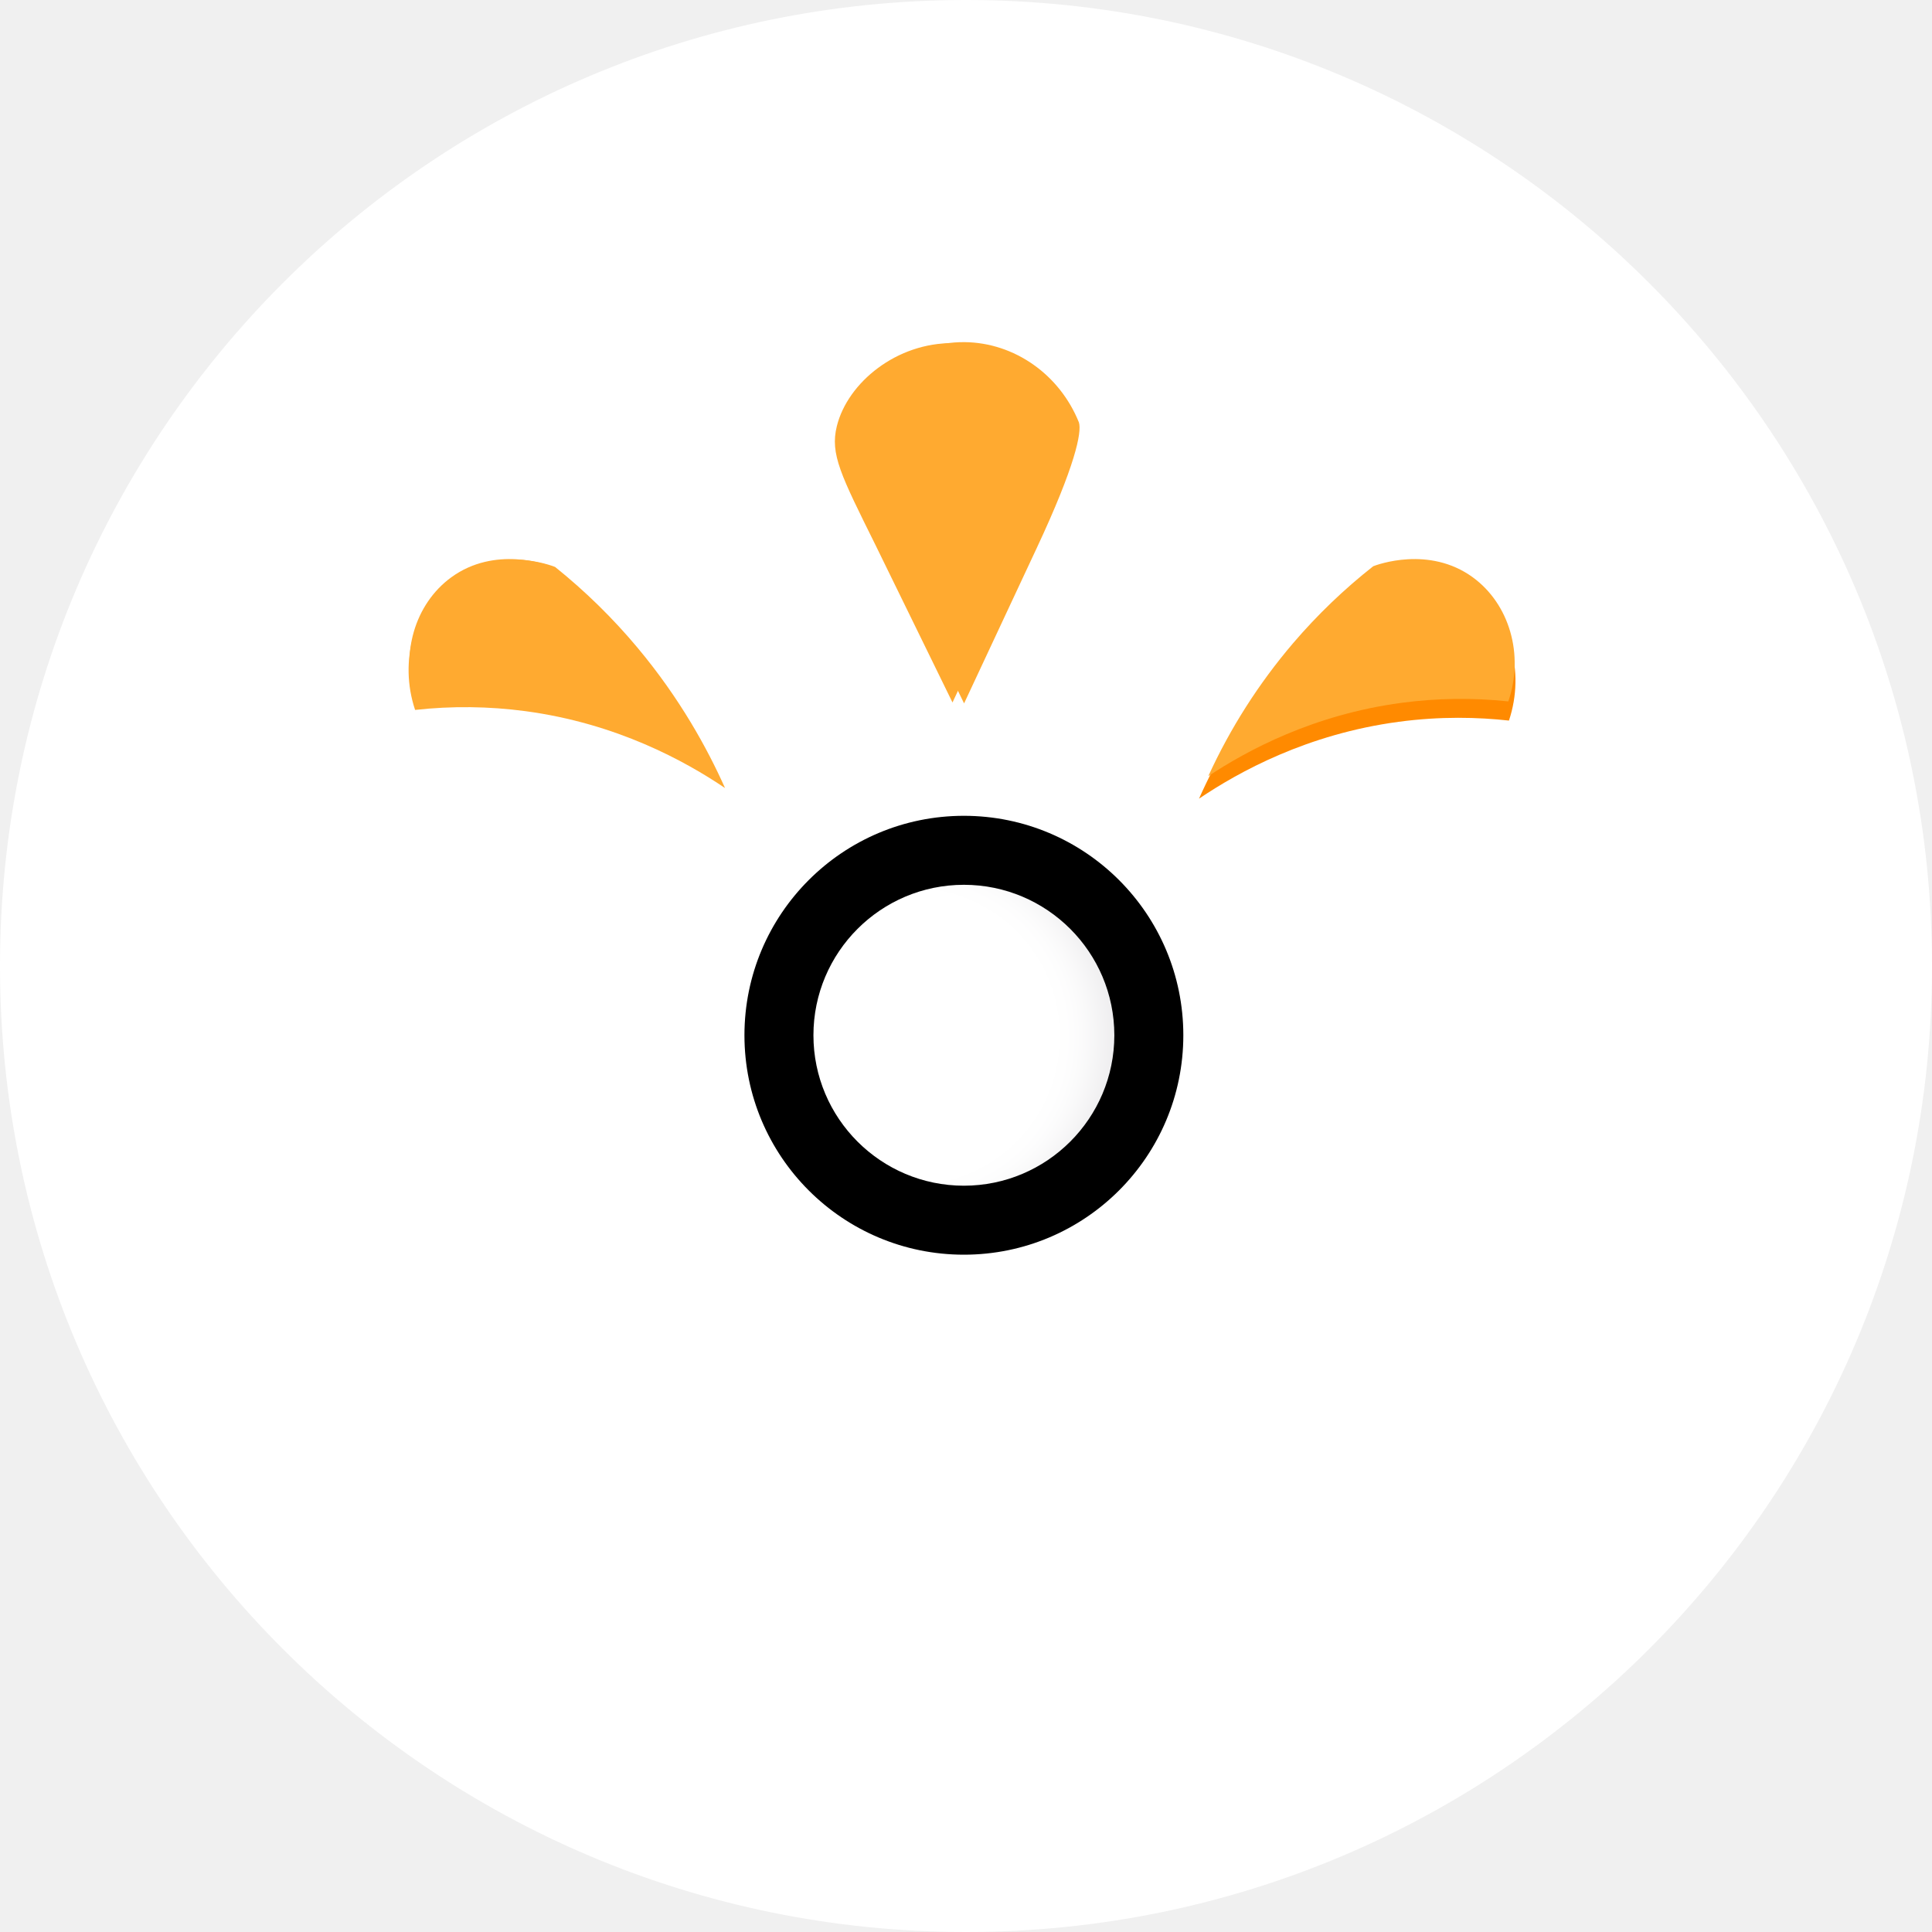
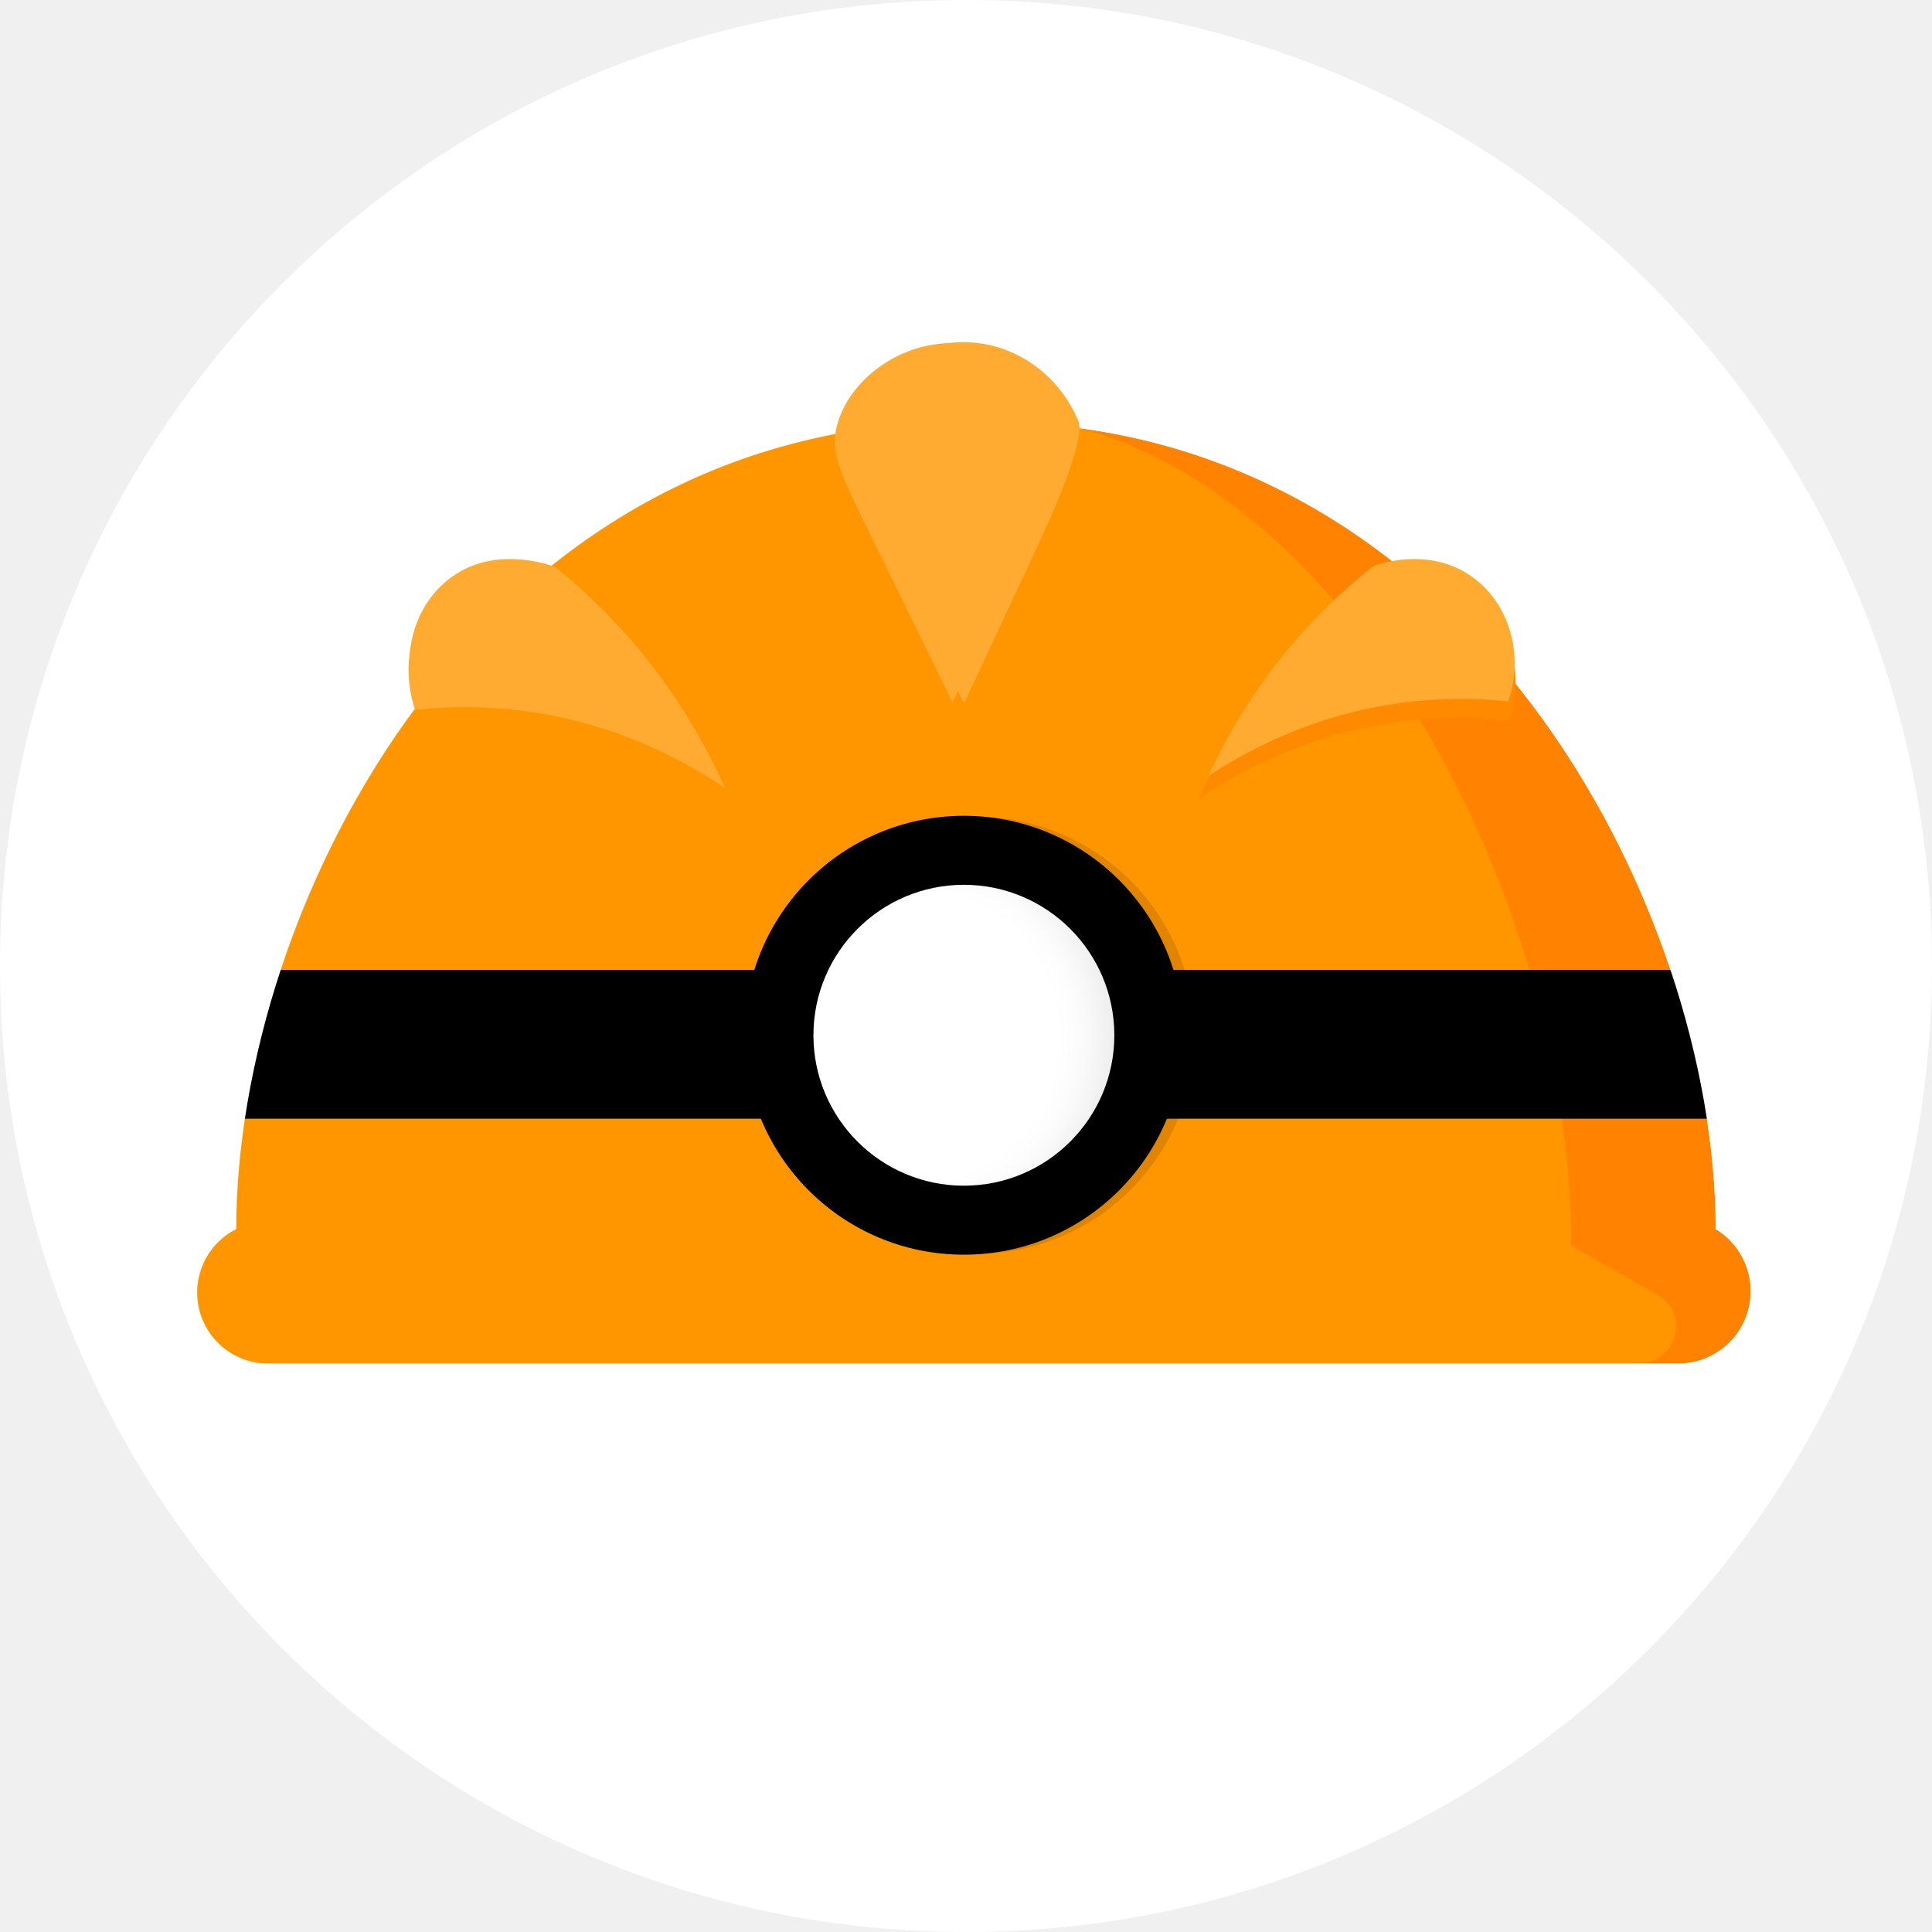
- <svg xmlns="http://www.w3.org/2000/svg" xmlns:ns1="https://www.w3.org/1999/xlink" width="96" height="96" fill="none">
+ <svg xmlns="http://www.w3.org/2000/svg" xmlns:xlink="http://www.w3.org/1999/xlink" width="96" height="96" fill="none">
  <circle cx="48" cy="48" r="48" fill="#fff" />
  <mask id="A" width="78" height="48" x="9" y="20" mask-type="alpha" maskUnits="userSpaceOnUse">
-     <use fill="#fff" ns1:href="#C" />
+     <use fill="#fff" xlink:href="#C" />
  </mask>
  <g mask="url(#A)">
-     <use fill="#ff8200" ns1:href="#C" />
+     <use fill="#ff8200" xlink:href="#C" />
    <path fill="#ff9600" fill-rule="evenodd" d="M34.13 20.669h14.944c16.207 0 29.002 22.689 29.002 41.211l4.302 2.473a1.81 1.81 0 0 1-.902 3.379H1.81a1.81 1.81 0 0 1-.764-3.451l5.161-2.401c0-18.522 11.716-41.211 27.923-41.211z" />
    <path fill="#000" d="M10.863 48.197h73.972v7.391H10.863v-7.391z" />
    <path fill="#000" fill-opacity=".119" d="M48.5 62.302c5.998 0 10.861-4.863 10.861-10.861S54.498 40.581 48.5 40.581s-10.861 4.863-10.861 10.861S42.501 62.302 48.5 62.302z" />
  </g>
  <path fill="#fff" d="M47.896 62.302c5.998 0 10.861-4.863 10.861-10.861s-4.863-10.861-10.861-10.861-10.861 4.863-10.861 10.861 4.863 10.861 10.861 10.861z" />
  <g filter="url(#B)">
    <path fill="#fff" d="M47.5 61a9.5 9.5 0 1 0 0-19 9.5 9.5 0 1 0 0 19z" />
  </g>
  <path fill="#000" fill-rule="evenodd" d="M47.895 43.965a7.48 7.48 0 0 0-7.476 7.476 7.48 7.48 0 0 0 7.476 7.476 7.48 7.48 0 0 0 7.476-7.476 7.48 7.48 0 0 0-7.476-7.476zm-10.904 7.476c0-6.022 4.882-10.904 10.904-10.904s10.904 4.882 10.904 10.904-4.882 10.904-10.904 10.904-10.904-4.882-10.904-10.904z" />
  <g fill="#ffaa30">
    <path d="M44.077 27.126c-1.747-3.527-2.299-4.58-1.95-5.983.543-2.181 3.001-4.177 5.819-4.142 2.459.03 4.706 1.605 5.665 3.989.149.481-.176 2.14-2.094 6.237l-3.612 7.724-3.828-7.824z" />
    <path d="M43.522 27.122c-1.738-3.509-2.286-4.555-1.939-5.951.54-2.169 2.984-4.155 5.786-4.12 2.445.03 4.68 1.596 5.634 3.968.148.479-.175 2.129-2.082 6.204l-3.592 7.683-3.807-7.783zm-11.834 5.073a29.08 29.08 0 0 0-4.106-4.024c-.196-.078-2.864-1.086-5.118.596-1.876 1.399-2.657 4.058-1.838 6.509a22.58 22.58 0 0 1 5.482.061c4.548.609 7.941 2.486 9.918 3.82-.871-1.949-2.229-4.438-4.338-6.961z" />
    <path d="M35.567 38.568a28.35 28.35 0 0 0-4.214-6.608c-1.2-1.404-2.533-2.684-3.982-3.824-.189-.074-2.773-1.036-4.95.552-1.811 1.322-2.56 3.839-1.762 6.164a22.34 22.34 0 0 1 5.304.071c4.402.588 7.688 2.375 9.604 3.644z" />
  </g>
  <path fill="#ff8a00" d="M63.917 32.724a29.08 29.08 0 0 1 4.106-4.024c.196-.078 2.864-1.086 5.118.596 1.876 1.399 2.657 4.058 1.838 6.509-1.524-.168-3.389-.22-5.483.061-4.548.609-7.941 2.486-9.918 3.82.871-1.949 2.229-4.438 4.339-6.961z" />
  <path fill="#ffaa30" d="M60.039 38.568a28.35 28.35 0 0 1 4.214-6.608 28.08 28.08 0 0 1 3.982-3.824c.189-.074 2.773-1.036 4.95.552 1.811 1.322 2.56 3.839 1.762 6.164a22.34 22.34 0 0 0-5.304.071c-4.402.588-7.688 2.375-9.604 3.644z" />
  <defs>
    <filter id="B" width="21.218" height="19" x="35.782" y="42" color-interpolation-filters="sRGB" filterUnits="userSpaceOnUse">
      <feFlood flood-opacity="0" />
      <feBlend in="SourceGraphic" result="B" />
      <feColorMatrix in="SourceAlpha" result="C" values="0 0 0 0 0 0 0 0 0 0 0 0 0 0 0 0 0 0 127 0" />
      <feOffset dx="-2.218" />
      <feGaussianBlur stdDeviation="1.109" />
      <feComposite in2="C" k2="-1" k3="1" operator="arithmetic" />
      <feColorMatrix values="0 0 0 0 0.91 0 0 0 0 0.906 0 0 0 0 0.914 0 0 0 1 0" />
      <feBlend in2="B" />
    </filter>
    <path id="C" d="M47.883 20.976h1.225c23.909 0 36.144 24.14 36.144 40.098a3.6 3.6 0 0 1-1.851 6.683H13.317a3.53 3.53 0 0 1-1.578-6.683c0-15.958 11.972-40.098 36.144-40.098z" />
  </defs>
</svg>
